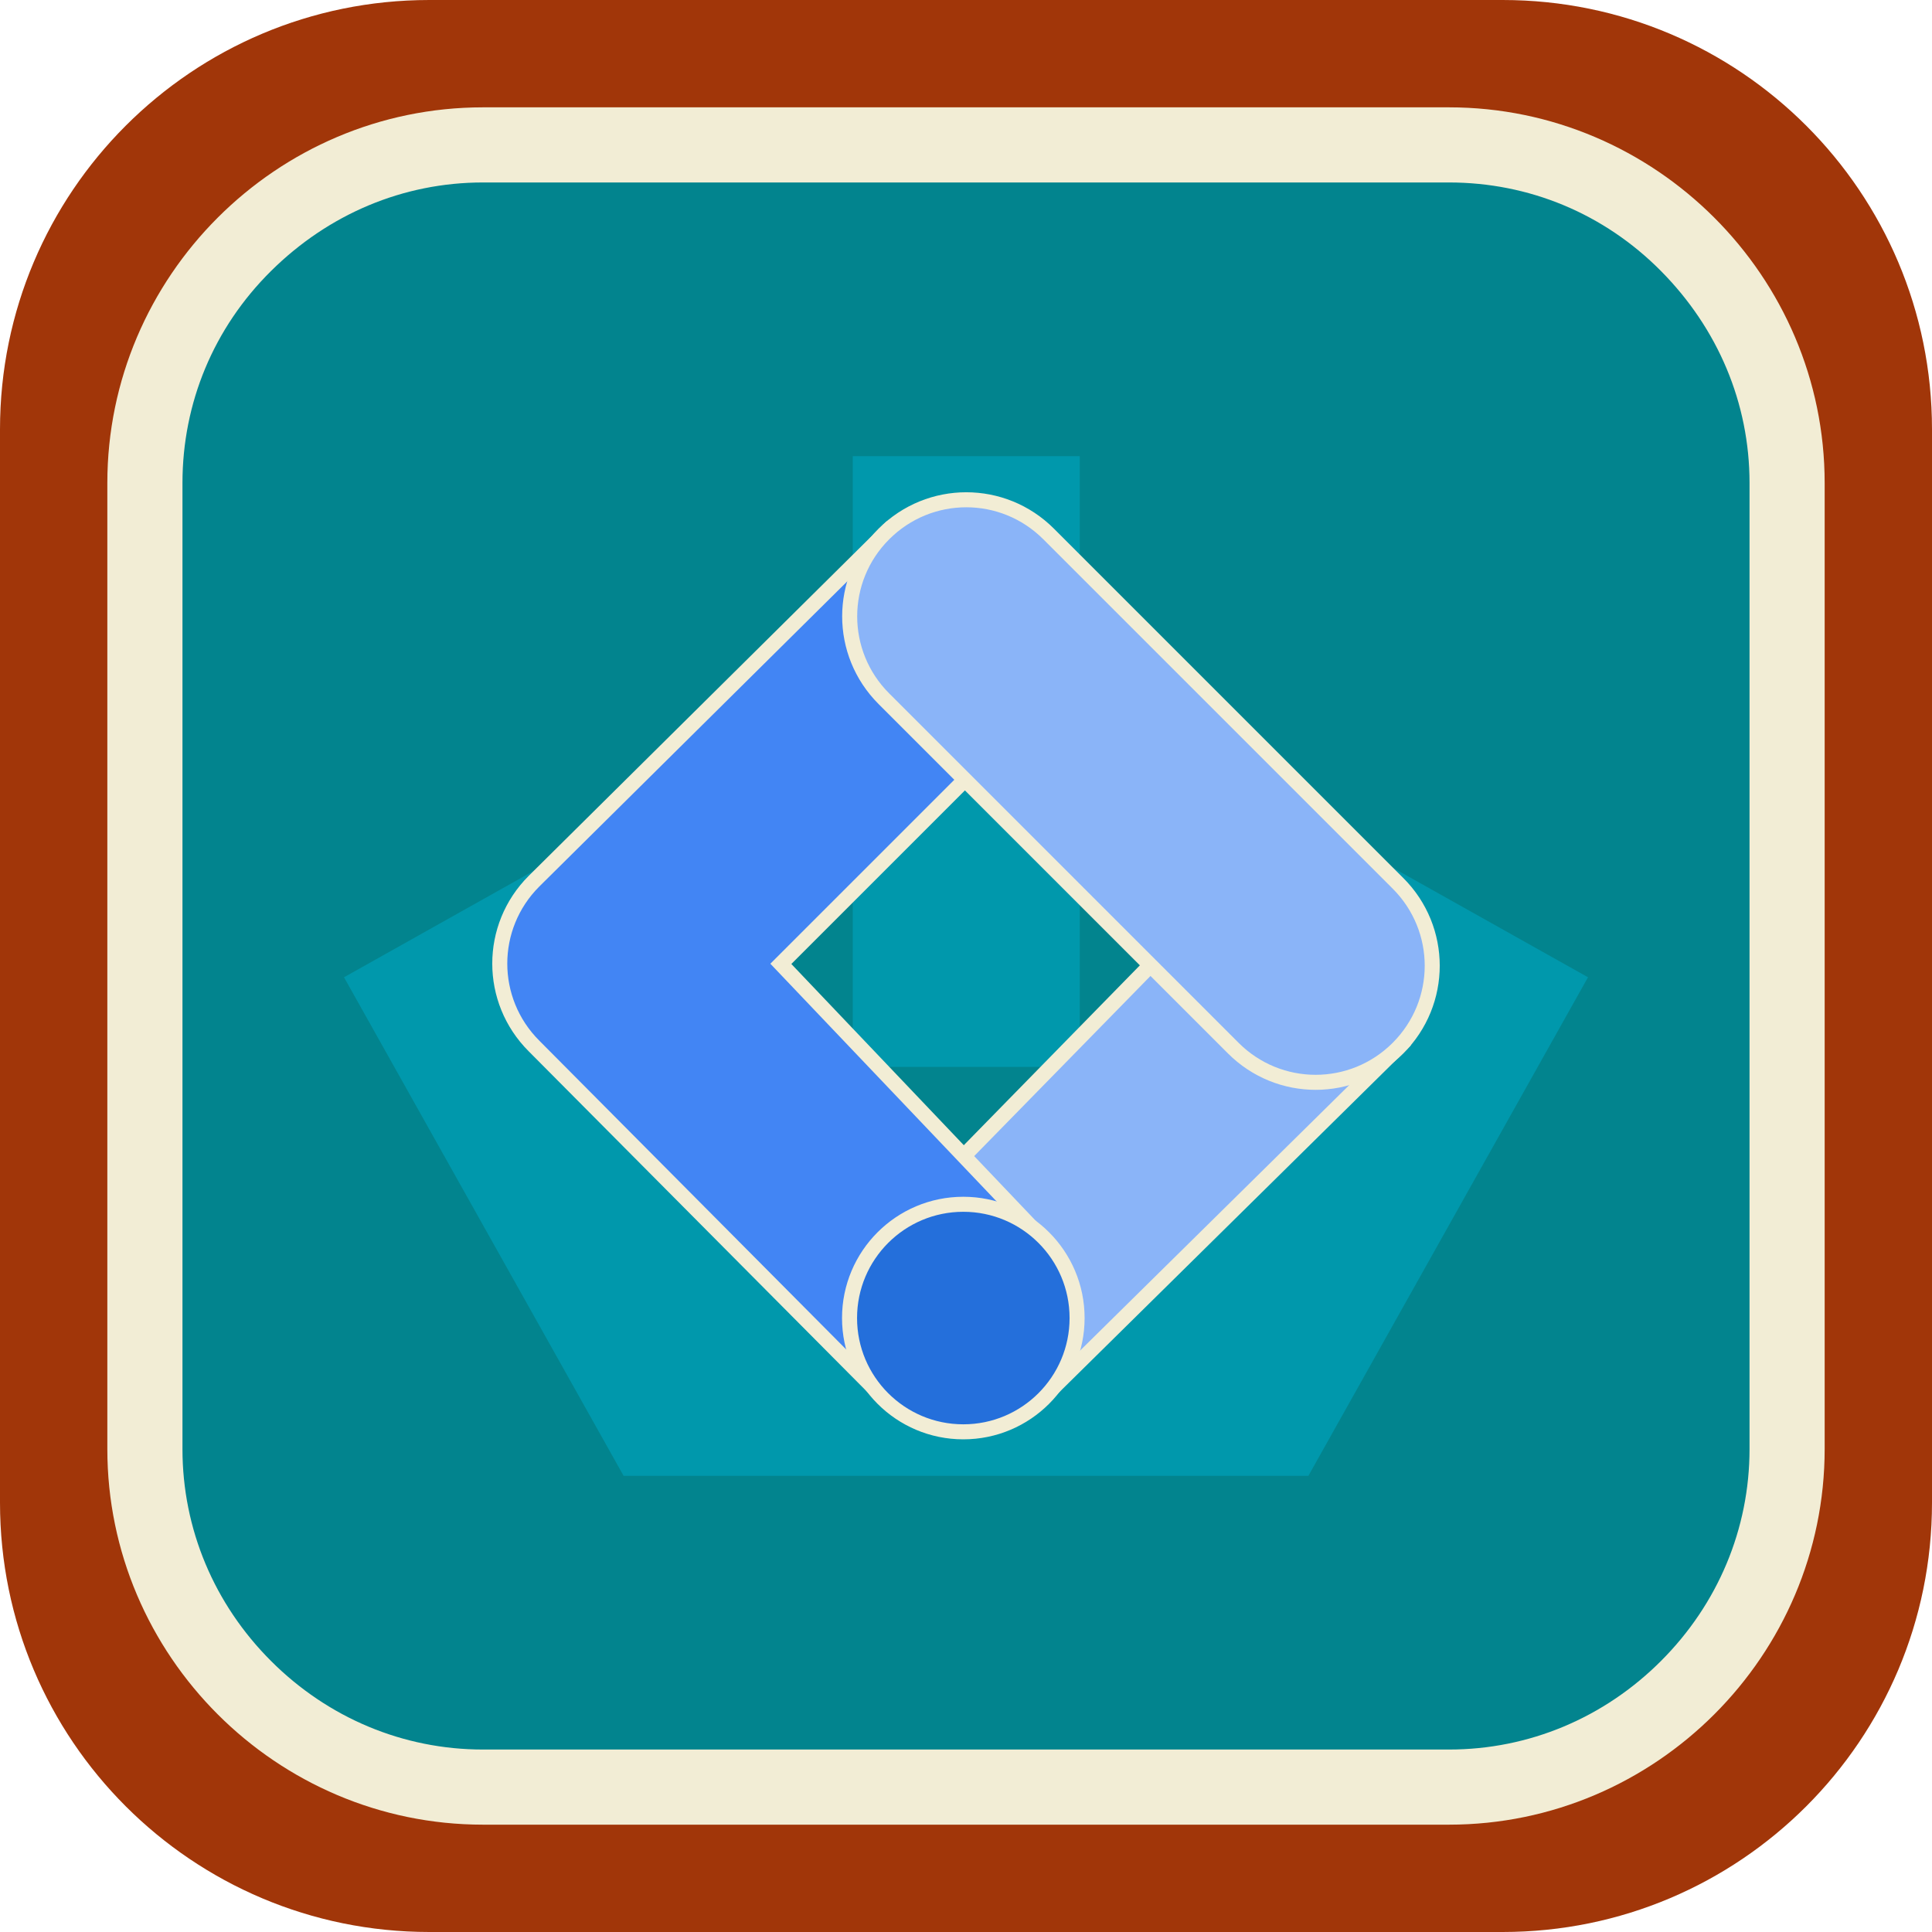
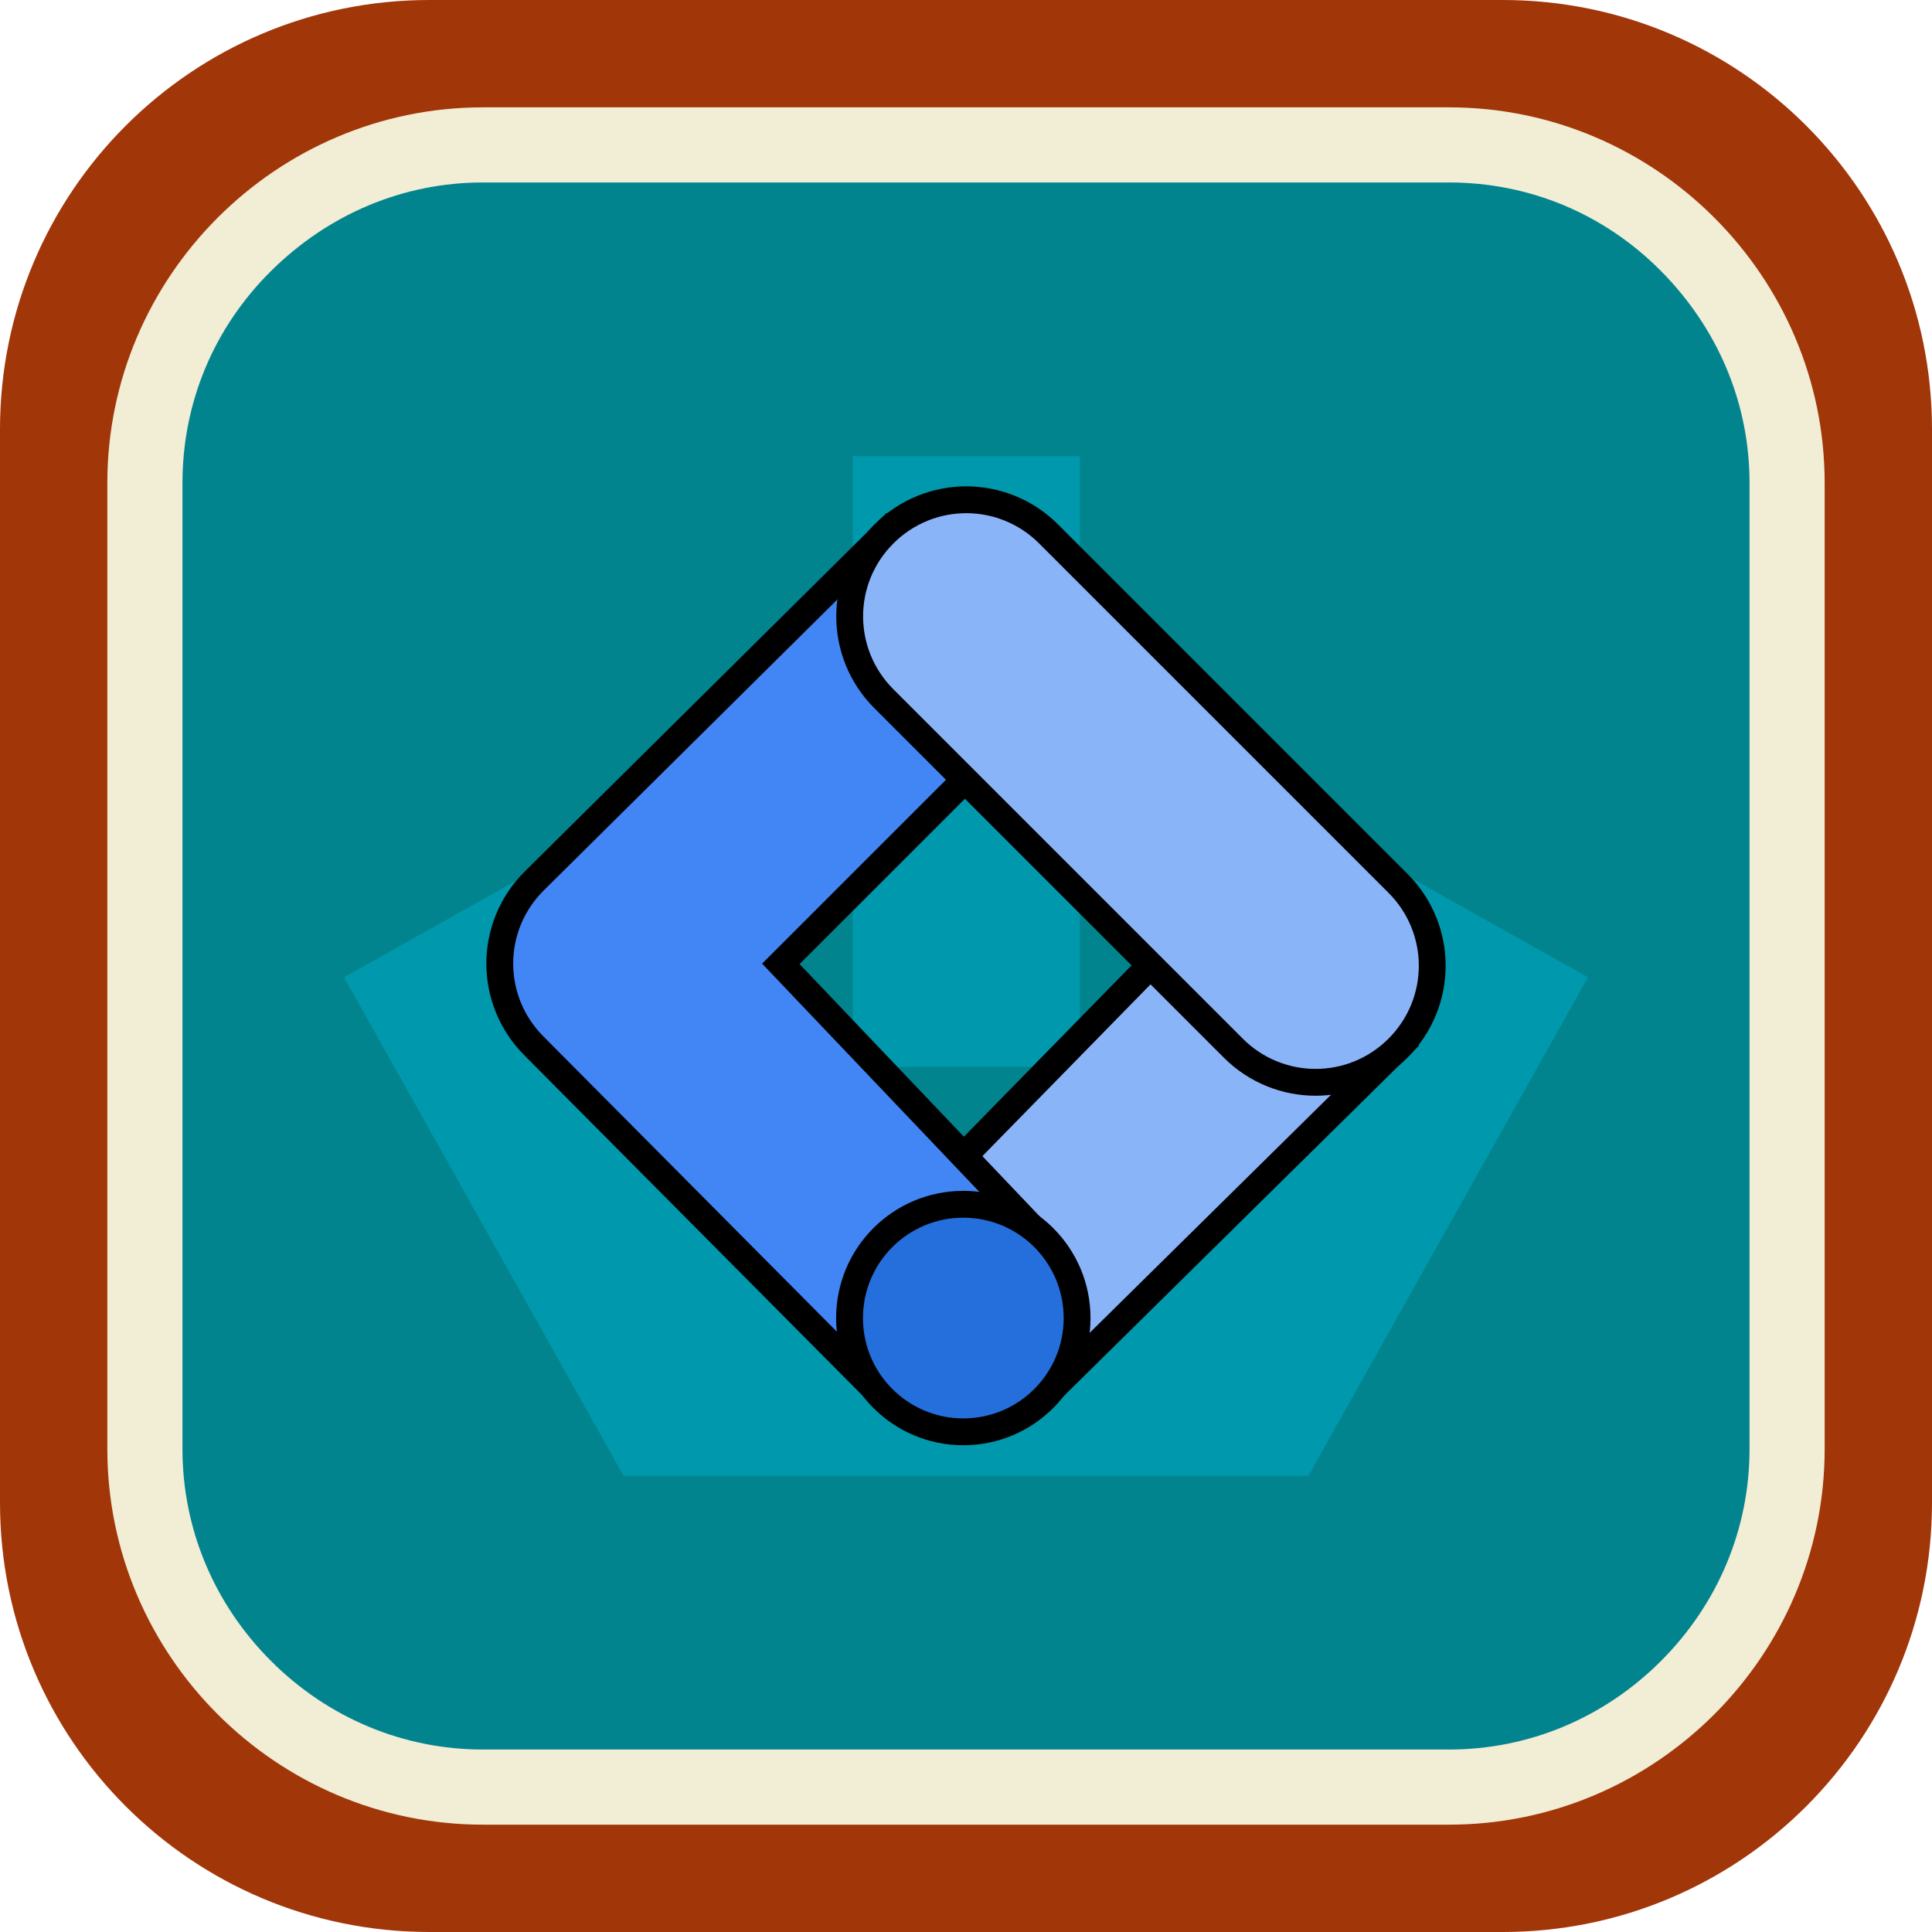
- <svg xmlns="http://www.w3.org/2000/svg" width="360" height="360" version="1.1" viewBox="0 0 360 360">
+ <svg xmlns="http://www.w3.org/2000/svg" width="360" height="360">
  <defs>
-     <style>
-       .cls-1 {
-         fill: none;
-       }
- 
-       .cls-2 {
-         fill: #4285f4;
-       }
- 
-       .cls-2, .cls-3, .cls-4 {
-         stroke: #f2edd5;
-         stroke-miterlimit: 10;
-         stroke-width: 2.8px;
-       }
- 
-       .cls-3 {
-         fill: #8ab4f8;
-       }
- 
-       .cls-5 {
-         fill: #02848e;
-       }
- 
-       .cls-6 {
-         fill: #f2edd5;
-       }
- 
-       .cls-7 {
-         fill: #a13609;
-       }
- 
-       .cls-4 {
-         fill: #246fdb;
-       }
- 
-       .cls-8 {
-         fill: #0098ac;
-       }
-     </style>
+     <style>.cls-1{fill:#8ab4f8;stroke:#000;stroke-miterlimit:10;stroke-width:5px}.cls-7{fill:#0098ac}</style>
  </defs>
-   <g>
+   <g id="Ebene_1">
    <g id="Ebene_2">
      <g id="bg">
-         <path class="cls-7" d="M80,0h200c44.2,0,80,35.8,80,80v200c0,44.2-35.8,80-80,80H80c-44.2,0-80-35.8-80-80V80C0,35.8,35.8,0,80,0Z" />
-         <path class="cls-5" d="M95,25h170c38.7,0,70,31.3,70,70v170c0,38.7-31.3,70-70,70H95c-38.7,0-70-31.3-70-70V95c0-38.7,31.3-70,70-70Z" />
-         <path class="cls-8" d="M158.9,85h42.3v113.8h-42.3v-113.8Z" />
-         <path class="cls-8" d="M259,161.4l-39.9,71.3h-78.2l-39.9-71.3-36.9,20.7,52.1,92.9h127.6l52.1-92.9-36.9-20.7Z" />
+         <path d="M80 0h200c44.2 0 80 35.8 80 80v200c0 44.2-35.8 80-80 80H80c-44.2 0-80-35.8-80-80V80C0 35.8 35.8 0 80 0" style="fill:#a13609" />
+         <path d="M95 25h170c38.7 0 70 31.3 70 70v170c0 38.7-31.3 70-70 70H95c-38.7 0-70-31.3-70-70V95c0-38.7 31.3-70 70-70" style="fill:#02848e" />
+         <path d="M158.9 85h42.3v113.8h-42.3V85Z" class="cls-7" />
+         <path d="m259 161.4-39.9 71.3h-78.2L101 161.4l-36.9 20.7 52.1 92.9h127.6l52.1-92.9z" class="cls-7" />
      </g>
-       <path id="frame" class="cls-6" d="M270,34c14.9,0,28.9,5.8,39.5,16.5s16.5,24.6,16.5,39.5v180c0,14.9-5.9,28.9-16.5,39.5s-24.6,16.5-39.5,16.5H90c-14.9,0-28.9-5.9-39.5-16.5s-16.5-24.6-16.5-39.5V90c0-14.9,5.8-28.9,16.5-39.5s24.6-16.5,39.5-16.5h180M270,20H90c-38.5,0-70,31.5-70,70v180c0,38.5,31.5,70,70,70h180c38.5,0,70-31.5,70-70V90c0-38.5-31.5-70-70-70Z" />
-       <rect class="cls-1" x="-238" y="118.8" width="171.7" height="171.7" />
-       <g>
-         <polygon class="cls-3" points="195.1 259.7 165 230.3 229.7 164.2 260.9 194.8 195.1 259.7" />
-         <path class="cls-2" d="M195.2,129.8l-30-30.7-65.7,65.1c-8.5,8.5-8.5,22.2,0,30.7l64.7,65.1,30.6-28.6-49.3-51.8,49.7-49.7Z" />
-         <path class="cls-3" d="M260.5,164.6l-65.1-65.1c-8.5-8.5-22.2-8.5-30.7,0s-8.5,22.2,0,30.7l65.1,65.1c8.5,8.5,22.2,8.5,30.7,0,8.5-8.5,8.5-22.2,0-30.7Z" />
-         <circle class="cls-4" cx="179.5" cy="245.6" r="21.2" />
-       </g>
+       <path id="frame" d="M270 34c14.9 0 28.9 5.8 39.5 16.5S326 75.1 326 90v180c0 14.9-5.9 28.9-16.5 39.5S284.9 326 270 326H90c-14.9 0-28.9-5.9-39.5-16.5S34 284.9 34 270V90c0-14.9 5.8-28.9 16.5-39.5S75.1 34 90 34zm0-14H90c-38.5 0-70 31.5-70 70v180c0 38.5 31.5 70 70 70h180c38.5 0 70-31.5 70-70V90c0-38.5-31.5-70-70-70" style="fill:#f2edd5" />
+       <path d="M195.1 259.7 165 230.3l64.7-66.1 31.2 30.6z" class="cls-1" />
+       <path d="m195.2 129.8-30-30.7-65.7 65.1c-8.5 8.5-8.5 22.2 0 30.7l64.7 65.1 30.6-28.6-49.3-51.8 49.7-49.7Z" style="stroke:#000;stroke-miterlimit:10;stroke-width:5px;fill:#4285f4" />
+       <path d="m260.5 164.6-65.1-65.1c-8.5-8.5-22.2-8.5-30.7 0s-8.5 22.2 0 30.7l65.1 65.1c8.5 8.5 22.2 8.5 30.7 0s8.5-22.2 0-30.7z" class="cls-1" />
+       <circle cx="179.5" cy="245.6" r="21.2" style="stroke:#000;stroke-miterlimit:10;stroke-width:5px;fill:#246fdb" />
    </g>
  </g>
</svg>
